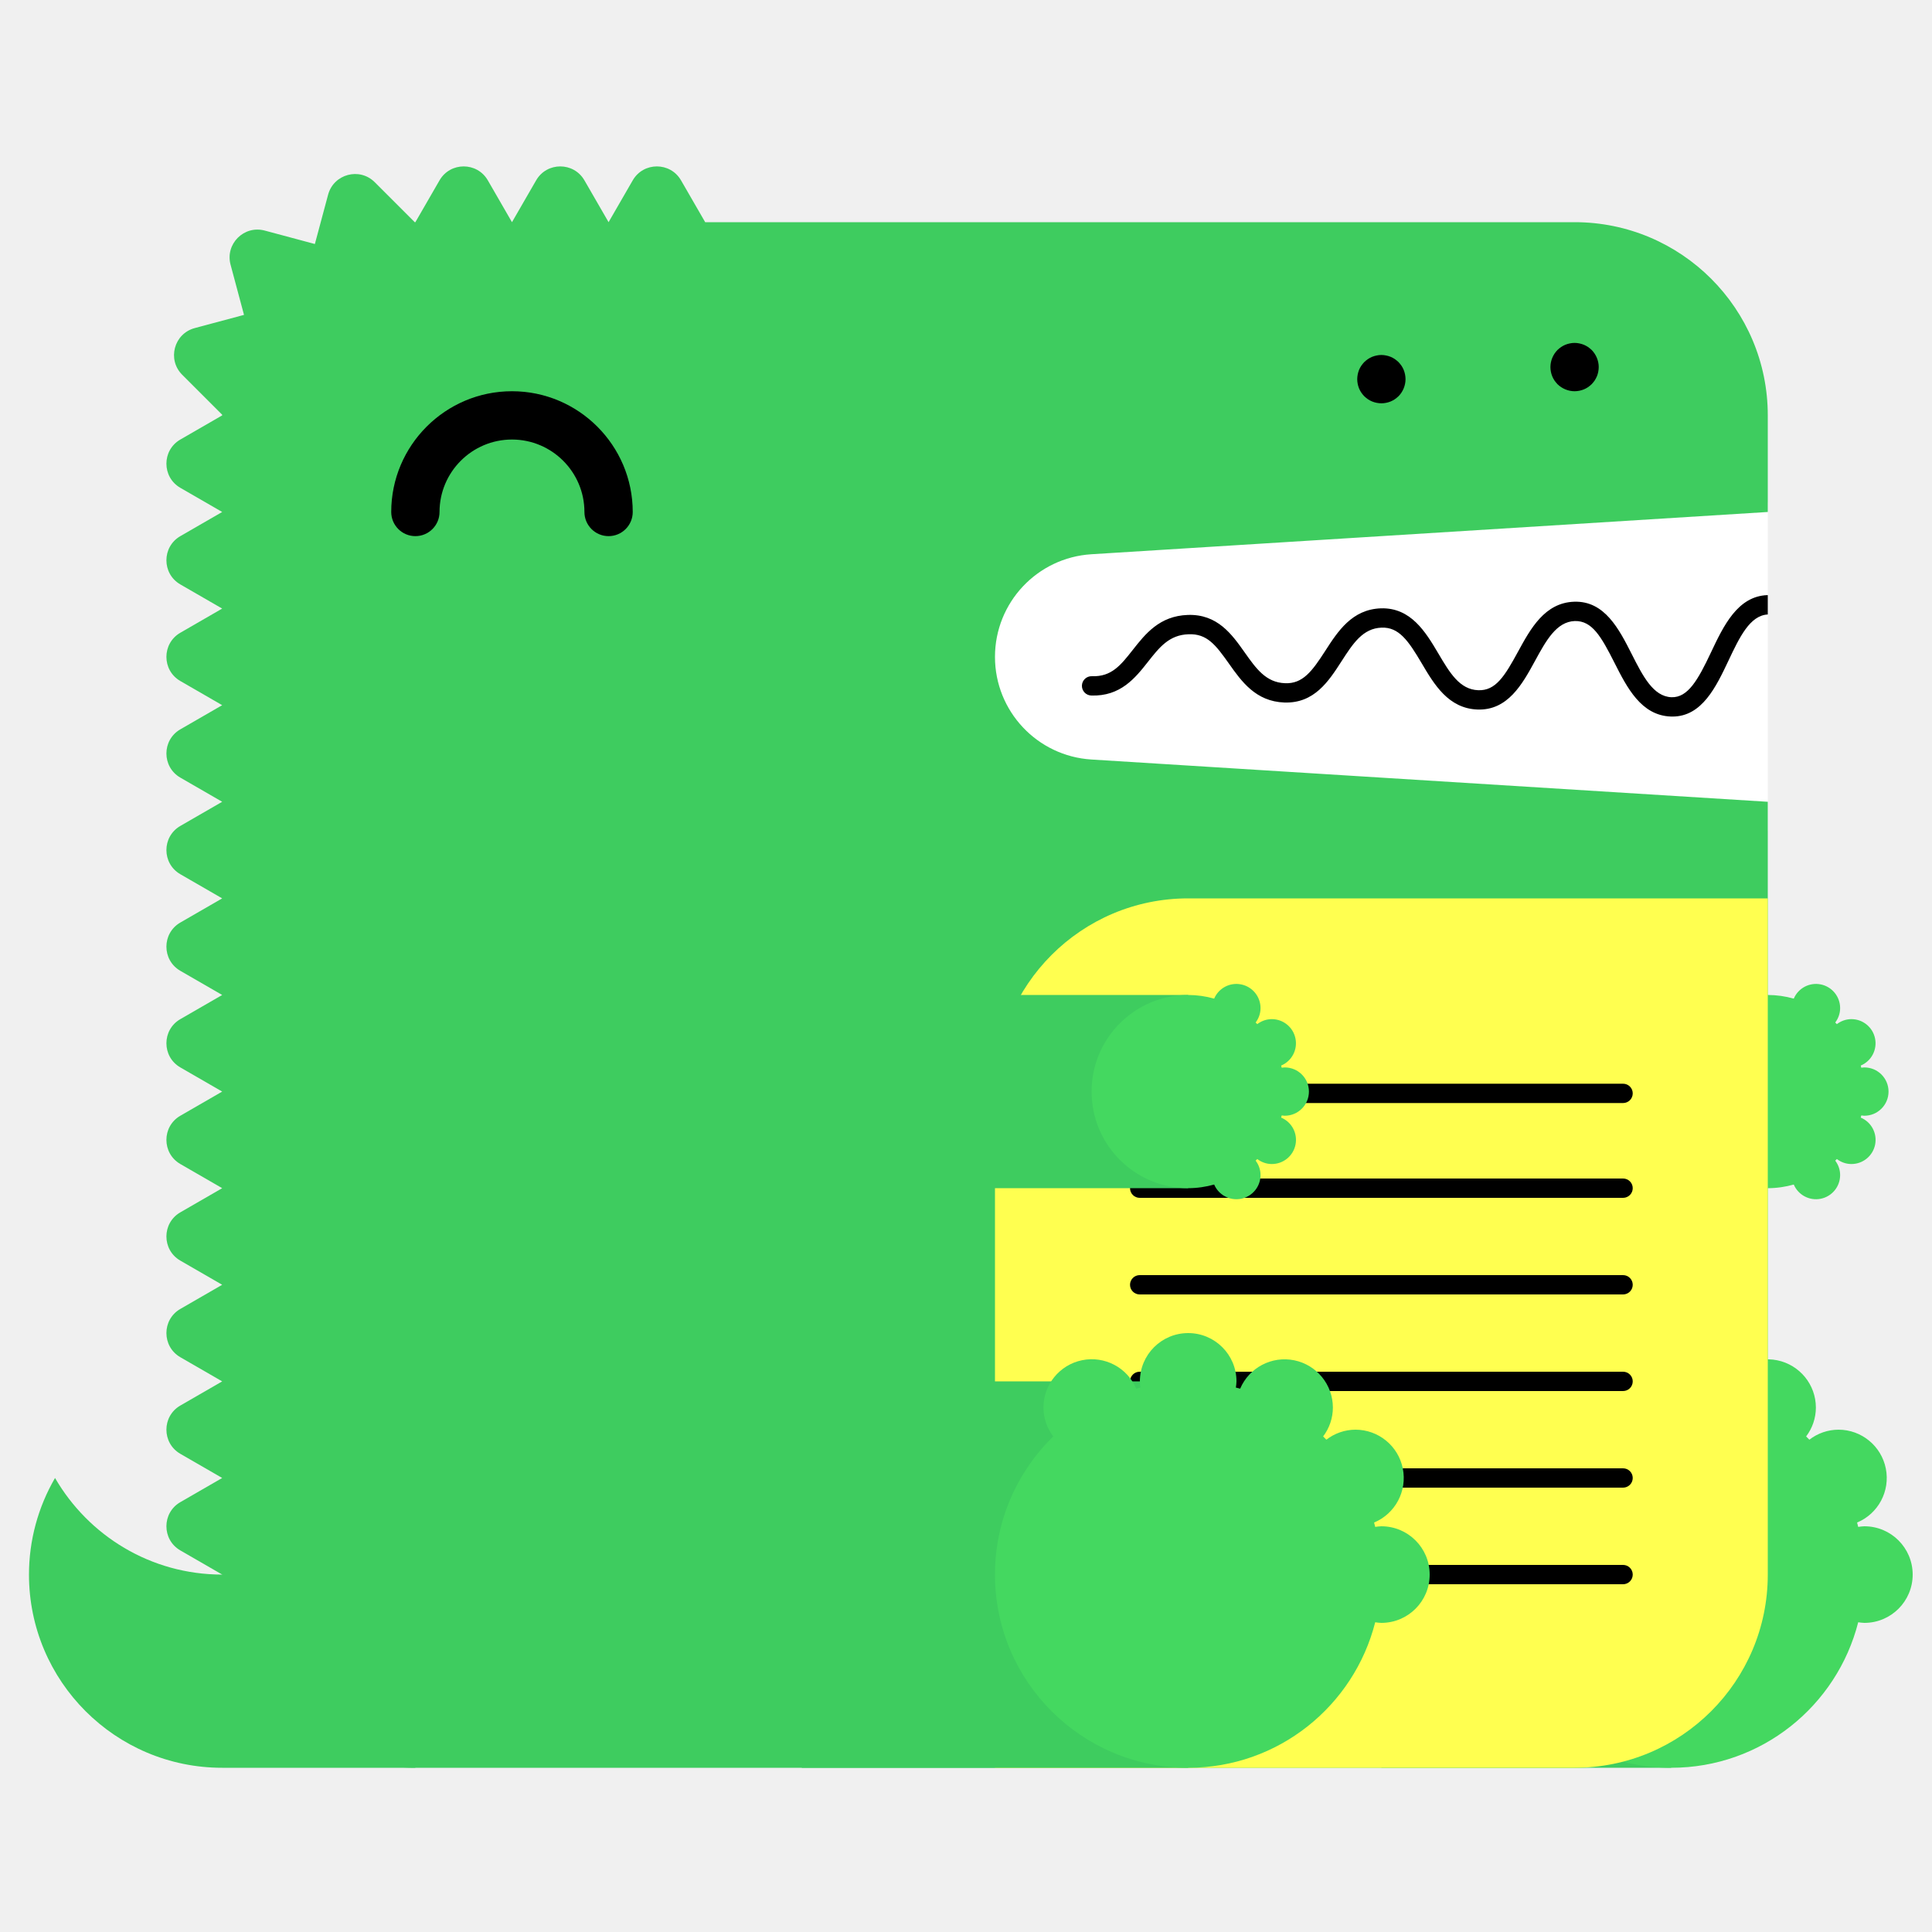
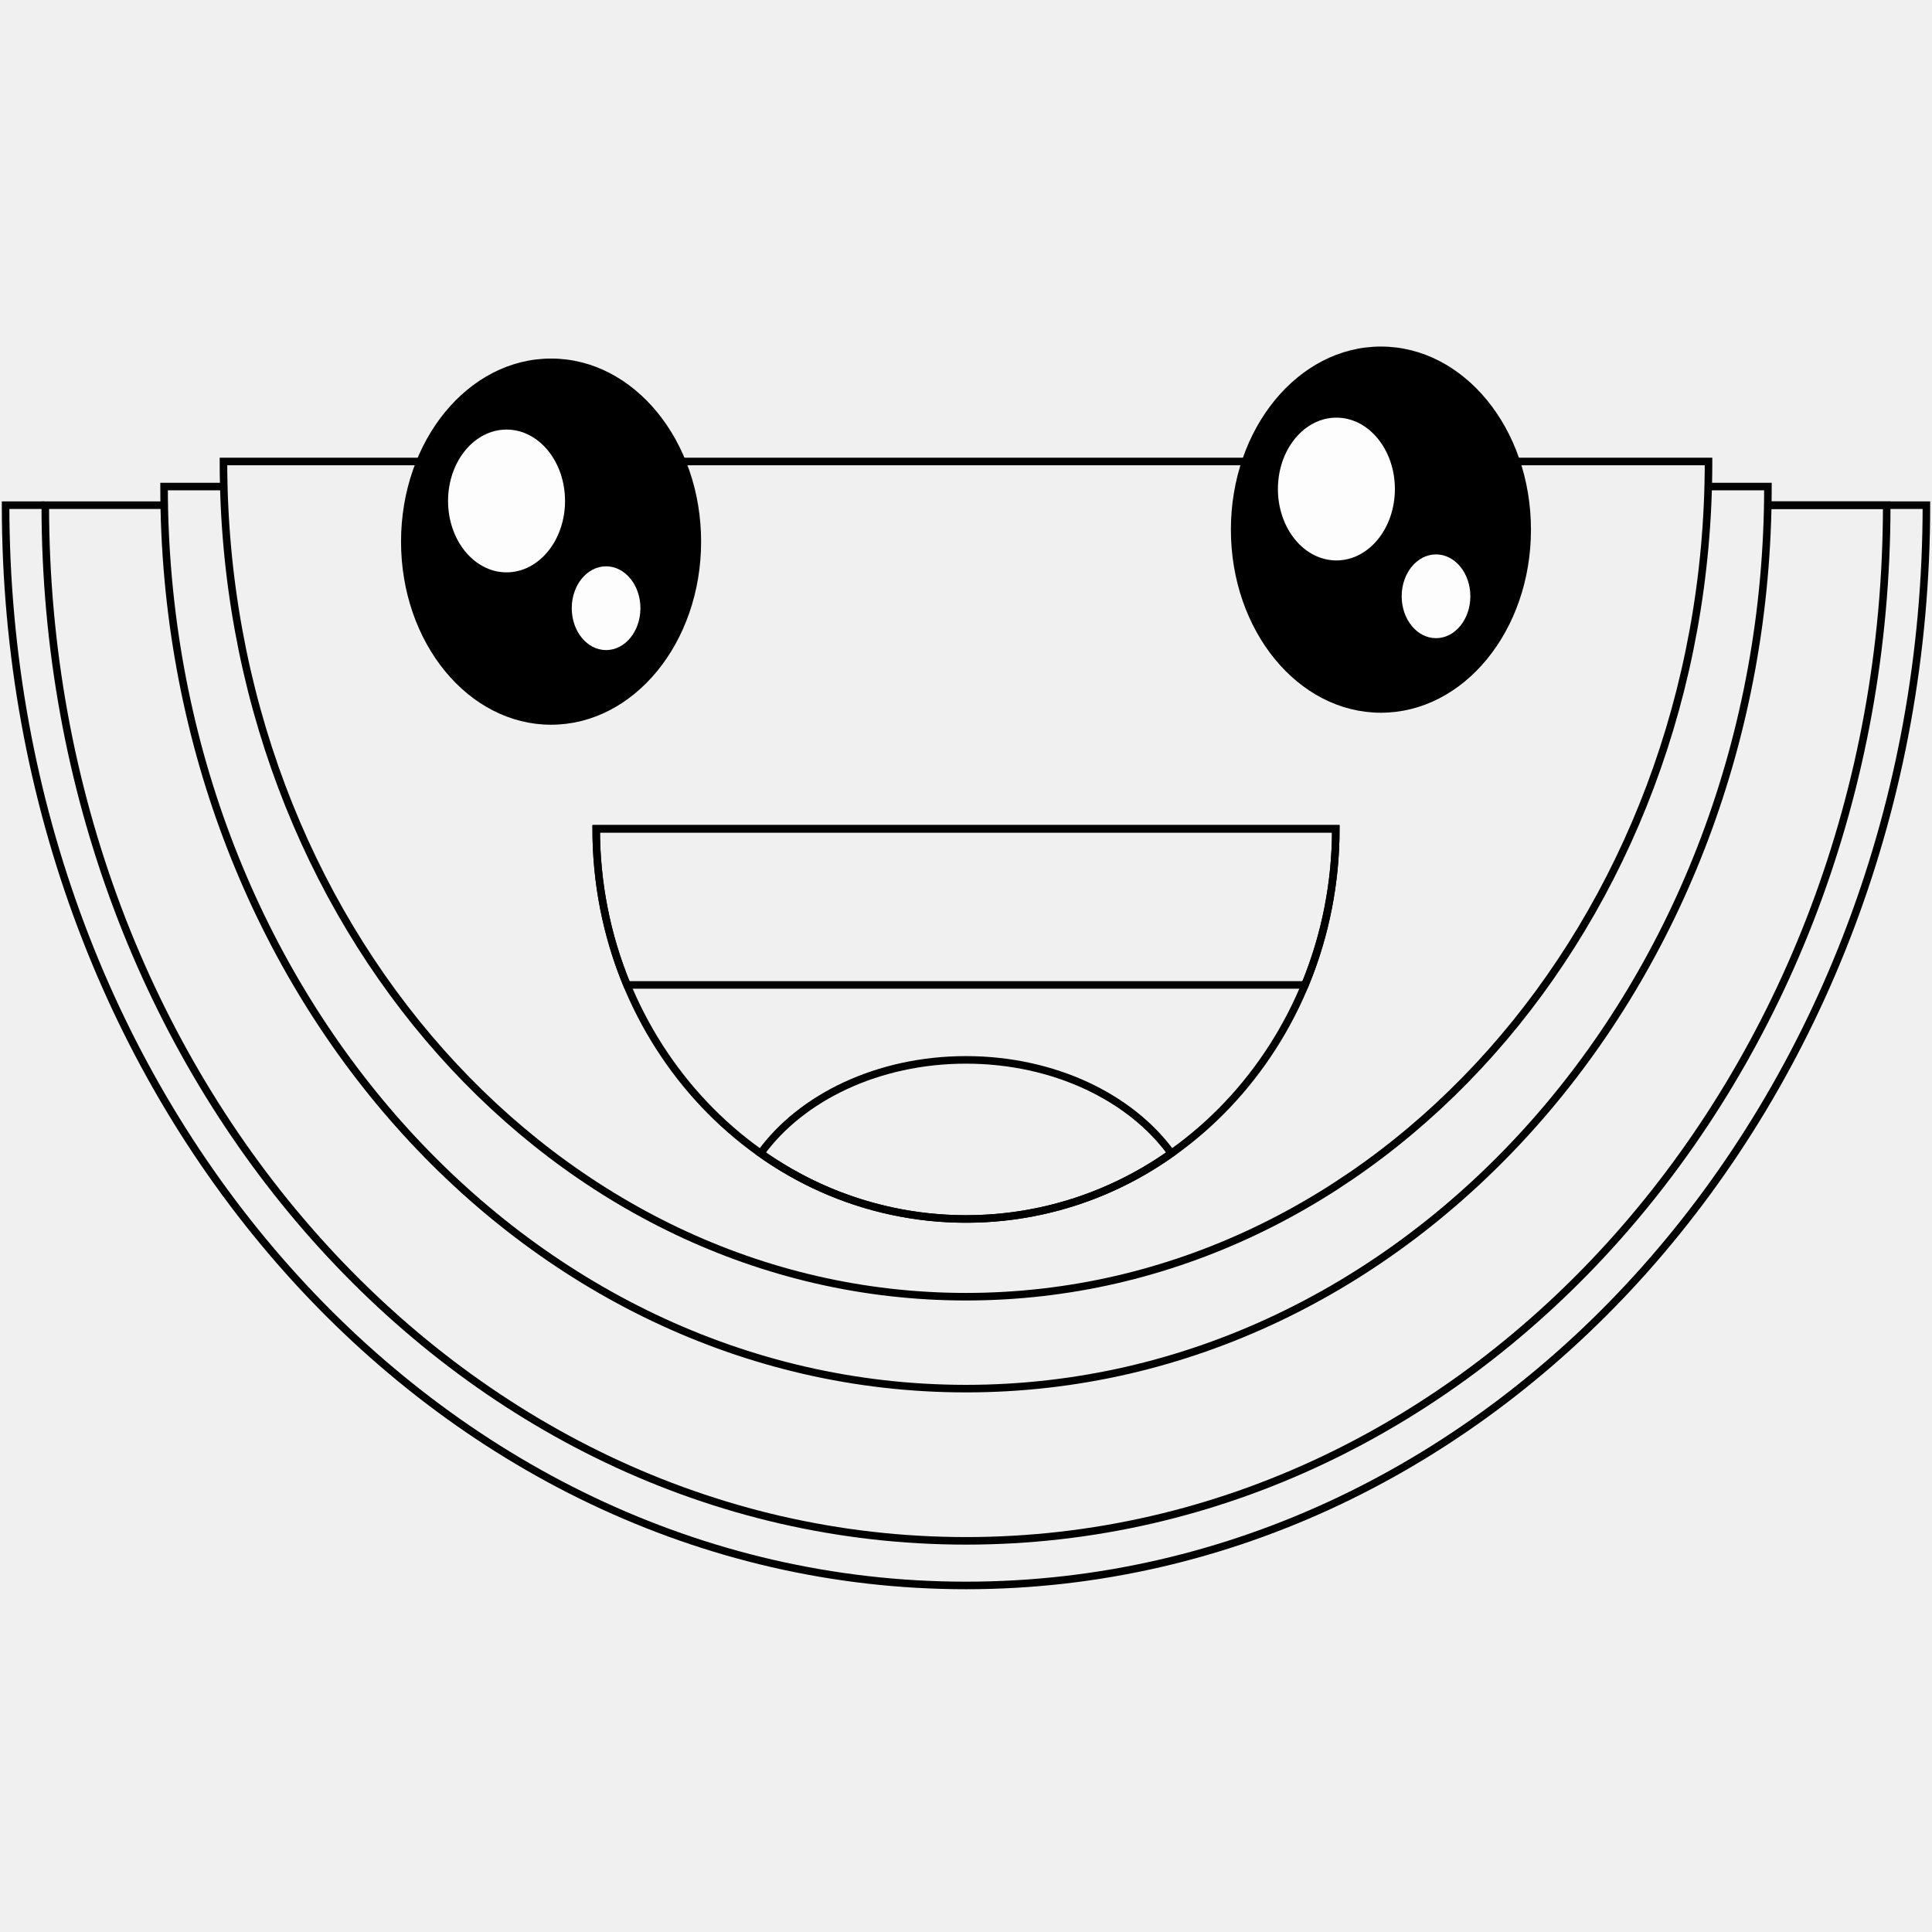
- <svg xmlns="http://www.w3.org/2000/svg" width="200" height="200" viewBox="0 0 200 200">
-   <g fill="none" fill-rule="evenodd">
-     <path fill="#FFF" d="M99 52h84v34H99z" />
-     <path d="M23 163c-7.398 0-13.843-4.027-17.303-10A19.886 19.886 0 0 0 3 163c0 11.046 8.954 20 20 20h20v-20H23z" fill="#3ECC5F" />
-     <path d="M112.98 57.376L183 53V43c0-11.046-8.954-20-20-20H73l-2.5-4.33c-1.112-1.925-3.889-1.925-5 0L63 23l-2.5-4.33c-1.111-1.925-3.889-1.925-5 0L53 23l-2.5-4.33c-1.111-1.925-3.889-1.925-5 0L43 23c-.022 0-.042.003-.065.003l-4.142-4.141c-1.57-1.571-4.252-.853-4.828 1.294l-1.369 5.104-5.192-1.392c-2.148-.575-4.111 1.389-3.535 3.536l1.39 5.193-5.102 1.367c-2.148.576-2.867 3.259-1.296 4.83l4.142 4.142c0 .021-.003.042-.003.064l-4.33 2.5c-1.925 1.111-1.925 3.889 0 5L23 53l-4.33 2.5c-1.925 1.111-1.925 3.889 0 5L23 63l-4.33 2.5c-1.925 1.111-1.925 3.889 0 5L23 73l-4.33 2.5c-1.925 1.111-1.925 3.889 0 5L23 83l-4.33 2.5c-1.925 1.111-1.925 3.889 0 5L23 93l-4.33 2.5c-1.925 1.111-1.925 3.889 0 5L23 103l-4.33 2.5c-1.925 1.111-1.925 3.889 0 5L23 113l-4.33 2.5c-1.925 1.111-1.925 3.889 0 5L23 123l-4.33 2.5c-1.925 1.111-1.925 3.889 0 5L23 133l-4.33 2.5c-1.925 1.111-1.925 3.889 0 5L23 143l-4.33 2.5c-1.925 1.111-1.925 3.889 0 5L23 153l-4.33 2.5c-1.925 1.111-1.925 3.889 0 5L23 163c0 11.046 8.954 20 20 20h120c11.046 0 20-8.954 20-20V83l-70.02-4.376A10.645 10.645 0 0 1 103 68c0-5.621 4.37-10.273 9.98-10.624" fill="#3ECC5F" />
-     <path fill="#3ECC5F" d="M143 183h30v-40h-30z" />
-     <path d="M193 158c-.219 0-.428.037-.639.064-.038-.15-.074-.301-.116-.451A5 5 0 0 0 190.32 148a4.96 4.96 0 0 0-3.016 1.036 26.531 26.531 0 0 0-.335-.336 4.955 4.955 0 0 0 1.011-2.987 5 5 0 0 0-9.599-1.959c-.148-.042-.297-.077-.445-.115.027-.211.064-.42.064-.639a5 5 0 0 0-5-5 5 5 0 0 0-5 5c0 .219.037.428.064.639-.148.038-.297.073-.445.115a4.998 4.998 0 0 0-9.599 1.959c0 1.125.384 2.151 1.011 2.987-3.717 3.632-6.031 8.693-6.031 14.3 0 11.046 8.954 20 20 20 9.339 0 17.16-6.41 19.361-15.064.211.027.42.064.639.064a5 5 0 0 0 5-5 5 5 0 0 0-5-5" fill="#44D860" />
-     <path fill="#3ECC5F" d="M153 123h30v-20h-30z" />
-     <path d="M193 115.5a2.5 2.5 0 1 0 0-5c-.109 0-.214.019-.319.032-.02-.075-.037-.15-.058-.225a2.501 2.501 0 0 0-.963-4.807c-.569 0-1.088.197-1.508.518a6.653 6.653 0 0 0-.168-.168c.314-.417.506-.931.506-1.494a2.5 2.5 0 0 0-4.8-.979A9.987 9.987 0 0 0 183 103c-5.522 0-10 4.478-10 10s4.478 10 10 10c.934 0 1.833-.138 2.69-.377a2.5 2.5 0 0 0 4.8-.979c0-.563-.192-1.077-.506-1.494.057-.055.113-.111.168-.168.42.321.939.518 1.508.518a2.5 2.5 0 0 0 .963-4.807c.021-.074.038-.15.058-.225.105.013.21.032.319.032" fill="#44D860" />
-     <path d="M63 55.5a2.5 2.5 0 0 1-2.5-2.5c0-4.136-3.364-7.5-7.5-7.5s-7.5 3.364-7.5 7.5a2.5 2.5 0 1 1-5 0c0-6.893 5.607-12.5 12.5-12.5S65.5 46.107 65.5 53a2.5 2.5 0 0 1-2.5 2.5" fill="#000" />
-     <path d="M103 183h60c11.046 0 20-8.954 20-20V93h-60c-11.046 0-20 8.954-20 20v70z" fill="#FFFF50" />
-     <path d="M168.02 124h-50.04a1 1 0 1 1 0-2h50.04a1 1 0 1 1 0 2m0 20h-50.04a1 1 0 1 1 0-2h50.04a1 1 0 1 1 0 2m0 20h-50.04a1 1 0 1 1 0-2h50.04a1 1 0 1 1 0 2m0-49.814h-50.04a1 1 0 1 1 0-2h50.04a1 1 0 1 1 0 2m0 19.814h-50.04a1 1 0 1 1 0-2h50.04a1 1 0 1 1 0 2m0 20h-50.04a1 1 0 1 1 0-2h50.04a1 1 0 1 1 0 2M183 61.611c-.012 0-.022-.006-.034-.005-3.09.105-4.552 3.196-5.842 5.923-1.346 2.85-2.387 4.703-4.093 4.647-1.889-.068-2.969-2.202-4.113-4.46-1.314-2.594-2.814-5.536-5.963-5.426-3.046.104-4.513 2.794-5.807 5.167-1.377 2.528-2.314 4.065-4.121 3.994-1.927-.07-2.951-1.805-4.136-3.813-1.321-2.236-2.848-4.75-5.936-4.664-2.994.103-4.465 2.385-5.763 4.4-1.373 2.13-2.335 3.428-4.165 3.351-1.973-.07-2.992-1.51-4.171-3.177-1.324-1.873-2.816-3.993-5.895-3.89-2.928.1-4.399 1.97-5.696 3.618-1.232 1.564-2.194 2.802-4.229 2.724a1 1 0 0 0-.072 2c3.017.101 4.545-1.8 5.872-3.487 1.177-1.496 2.193-2.787 4.193-2.855 1.926-.082 2.829 1.115 4.195 3.045 1.297 1.834 2.769 3.914 5.731 4.021 3.103.104 4.596-2.215 5.918-4.267 1.182-1.834 2.202-3.417 4.15-3.484 1.793-.067 2.769 1.35 4.145 3.681 1.297 2.197 2.766 4.686 5.787 4.796 3.125.108 4.634-2.62 5.949-5.035 1.139-2.088 2.214-4.06 4.119-4.126 1.793-.042 2.728 1.595 4.111 4.33 1.292 2.553 2.757 5.445 5.825 5.556l.169.003c3.064 0 4.518-3.075 5.805-5.794 1.139-2.41 2.217-4.68 4.067-4.773v-2z" fill="#000" />
-     <path fill="#3ECC5F" d="M83 183h40v-40H83z" />
-     <path d="M143 158c-.219 0-.428.037-.639.064-.038-.15-.074-.301-.116-.451A5 5 0 0 0 140.32 148a4.96 4.96 0 0 0-3.016 1.036 26.531 26.531 0 0 0-.335-.336 4.955 4.955 0 0 0 1.011-2.987 5 5 0 0 0-9.599-1.959c-.148-.042-.297-.077-.445-.115.027-.211.064-.42.064-.639a5 5 0 0 0-5-5 5 5 0 0 0-5 5c0 .219.037.428.064.639-.148.038-.297.073-.445.115a4.998 4.998 0 0 0-9.599 1.959c0 1.125.384 2.151 1.011 2.987-3.717 3.632-6.031 8.693-6.031 14.3 0 11.046 8.954 20 20 20 9.339 0 17.16-6.41 19.361-15.064.211.027.42.064.639.064a5 5 0 0 0 5-5 5 5 0 0 0-5-5" fill="#44D860" />
-     <path fill="#3ECC5F" d="M83 123h40v-20H83z" />
-     <path d="M133 115.5a2.5 2.5 0 1 0 0-5c-.109 0-.214.019-.319.032-.02-.075-.037-.15-.058-.225a2.501 2.501 0 0 0-.963-4.807c-.569 0-1.088.197-1.508.518a6.653 6.653 0 0 0-.168-.168c.314-.417.506-.931.506-1.494a2.5 2.5 0 0 0-4.8-.979A9.987 9.987 0 0 0 123 103c-5.522 0-10 4.478-10 10s4.478 10 10 10c.934 0 1.833-.138 2.69-.377a2.5 2.5 0 0 0 4.8-.979c0-.563-.192-1.077-.506-1.494.057-.055.113-.111.168-.168.42.321.939.518 1.508.518a2.5 2.5 0 0 0 .963-4.807c.021-.074.038-.15.058-.225.105.013.21.032.319.032" fill="#44D860" />
-     <path d="M143 41.75c-.16 0-.33-.02-.49-.05a2.52 2.52 0 0 1-.47-.14c-.15-.06-.29-.14-.431-.23-.13-.09-.259-.2-.38-.31-.109-.12-.219-.24-.309-.38s-.17-.28-.231-.43a2.619 2.619 0 0 1-.189-.96c0-.16.02-.33.05-.49.03-.16.08-.31.139-.47.061-.15.141-.29.231-.43.09-.13.2-.26.309-.38.121-.11.25-.22.38-.31.141-.09.281-.17.431-.23.149-.06.31-.11.47-.14.32-.07.65-.07.98 0 .159.03.32.08.47.14.149.06.29.14.43.23.13.09.259.2.38.31.11.12.22.25.31.38.09.14.17.28.23.43.06.16.11.31.14.47.029.16.05.33.05.49 0 .66-.271 1.31-.73 1.77-.121.11-.25.22-.38.31-.14.09-.281.17-.43.23a2.565 2.565 0 0 1-.96.19m20-1.25c-.66 0-1.3-.27-1.771-.73a3.802 3.802 0 0 1-.309-.38c-.09-.14-.17-.28-.231-.43a2.619 2.619 0 0 1-.189-.96c0-.66.27-1.3.729-1.77.121-.11.25-.22.38-.31.141-.09.281-.17.431-.23.149-.06.31-.11.47-.14.32-.07.66-.07.98 0 .159.03.32.08.47.14.149.06.29.14.43.23.13.09.259.2.38.31.459.47.73 1.11.73 1.77 0 .16-.021.33-.05.49-.03.16-.08.32-.14.47-.07.15-.14.29-.23.43-.09.13-.2.26-.31.38-.121.11-.25.22-.38.31-.14.09-.281.17-.43.23a2.565 2.565 0 0 1-.96.19" fill="#000" />
-   </g>
+ <svg xmlns="http://www.w3.org/2000/svg" id="Capa_1" data-name="Capa 1" viewBox="0 0 256 256">
+   <defs>
+     <style>.cls-1{fill:none;stroke:#000;stroke-miterlimit:10;}.cls-2{fill:#fdfdfd;}</style>
+   </defs>
+   <path class="cls-1" d="M5.88,66.94H.74C.74,146,57.72,210.08,128,210.08S255.26,146,255.26,66.94h-21" />
+   <path class="cls-1" d="M234.24,66.94H250c0,75.79-54.63,137.23-122,137.23S6,142.73,6,66.94H21.76" />
+   <path class="cls-1" d="M29.61,64.47H21.74C21.74,130.48,69.31,184,128,184S234.26,130.48,234.26,64.47h-7.91" />
+   <path class="cls-1" d="M226.39,61.15c0,61.12-44,110.67-98.39,110.67S29.61,122.27,29.61,61.15Z" />
+   <ellipse cx="73.02" cy="71.77" rx="19.88" ry="24.26" />
+   <ellipse class="cls-2" cx="67.12" cy="66.38" rx="7.75" ry="9.46" />
+   <ellipse class="cls-2" cx="80.31" cy="80.59" rx="4.55" ry="5.55" />
+   <ellipse cx="182.98" cy="70.18" rx="19.88" ry="24.26" />
+   <ellipse class="cls-2" cx="177.08" cy="64.8" rx="7.75" ry="9.46" />
+   <ellipse class="cls-2" cx="190.28" cy="79.01" rx="4.55" ry="5.55" />
+   <path class="cls-1" d="M177,109.82c0,28.56-21.93,51.7-49,51.7s-49-23.14-49-51.7Z" />
+   <path class="cls-1" d="M172.91,130.51A54,54,0,0,0,177,109.82H79a54,54,0,0,0,4.08,20.69Z" />
+   <path class="cls-1" d="M100.79,152.82a46.9,46.9,0,0,0,54.42,0c-5.35-7.39-15.53-12.38-27.21-12.38S106.14,145.43,100.79,152.82Z" />
</svg>
